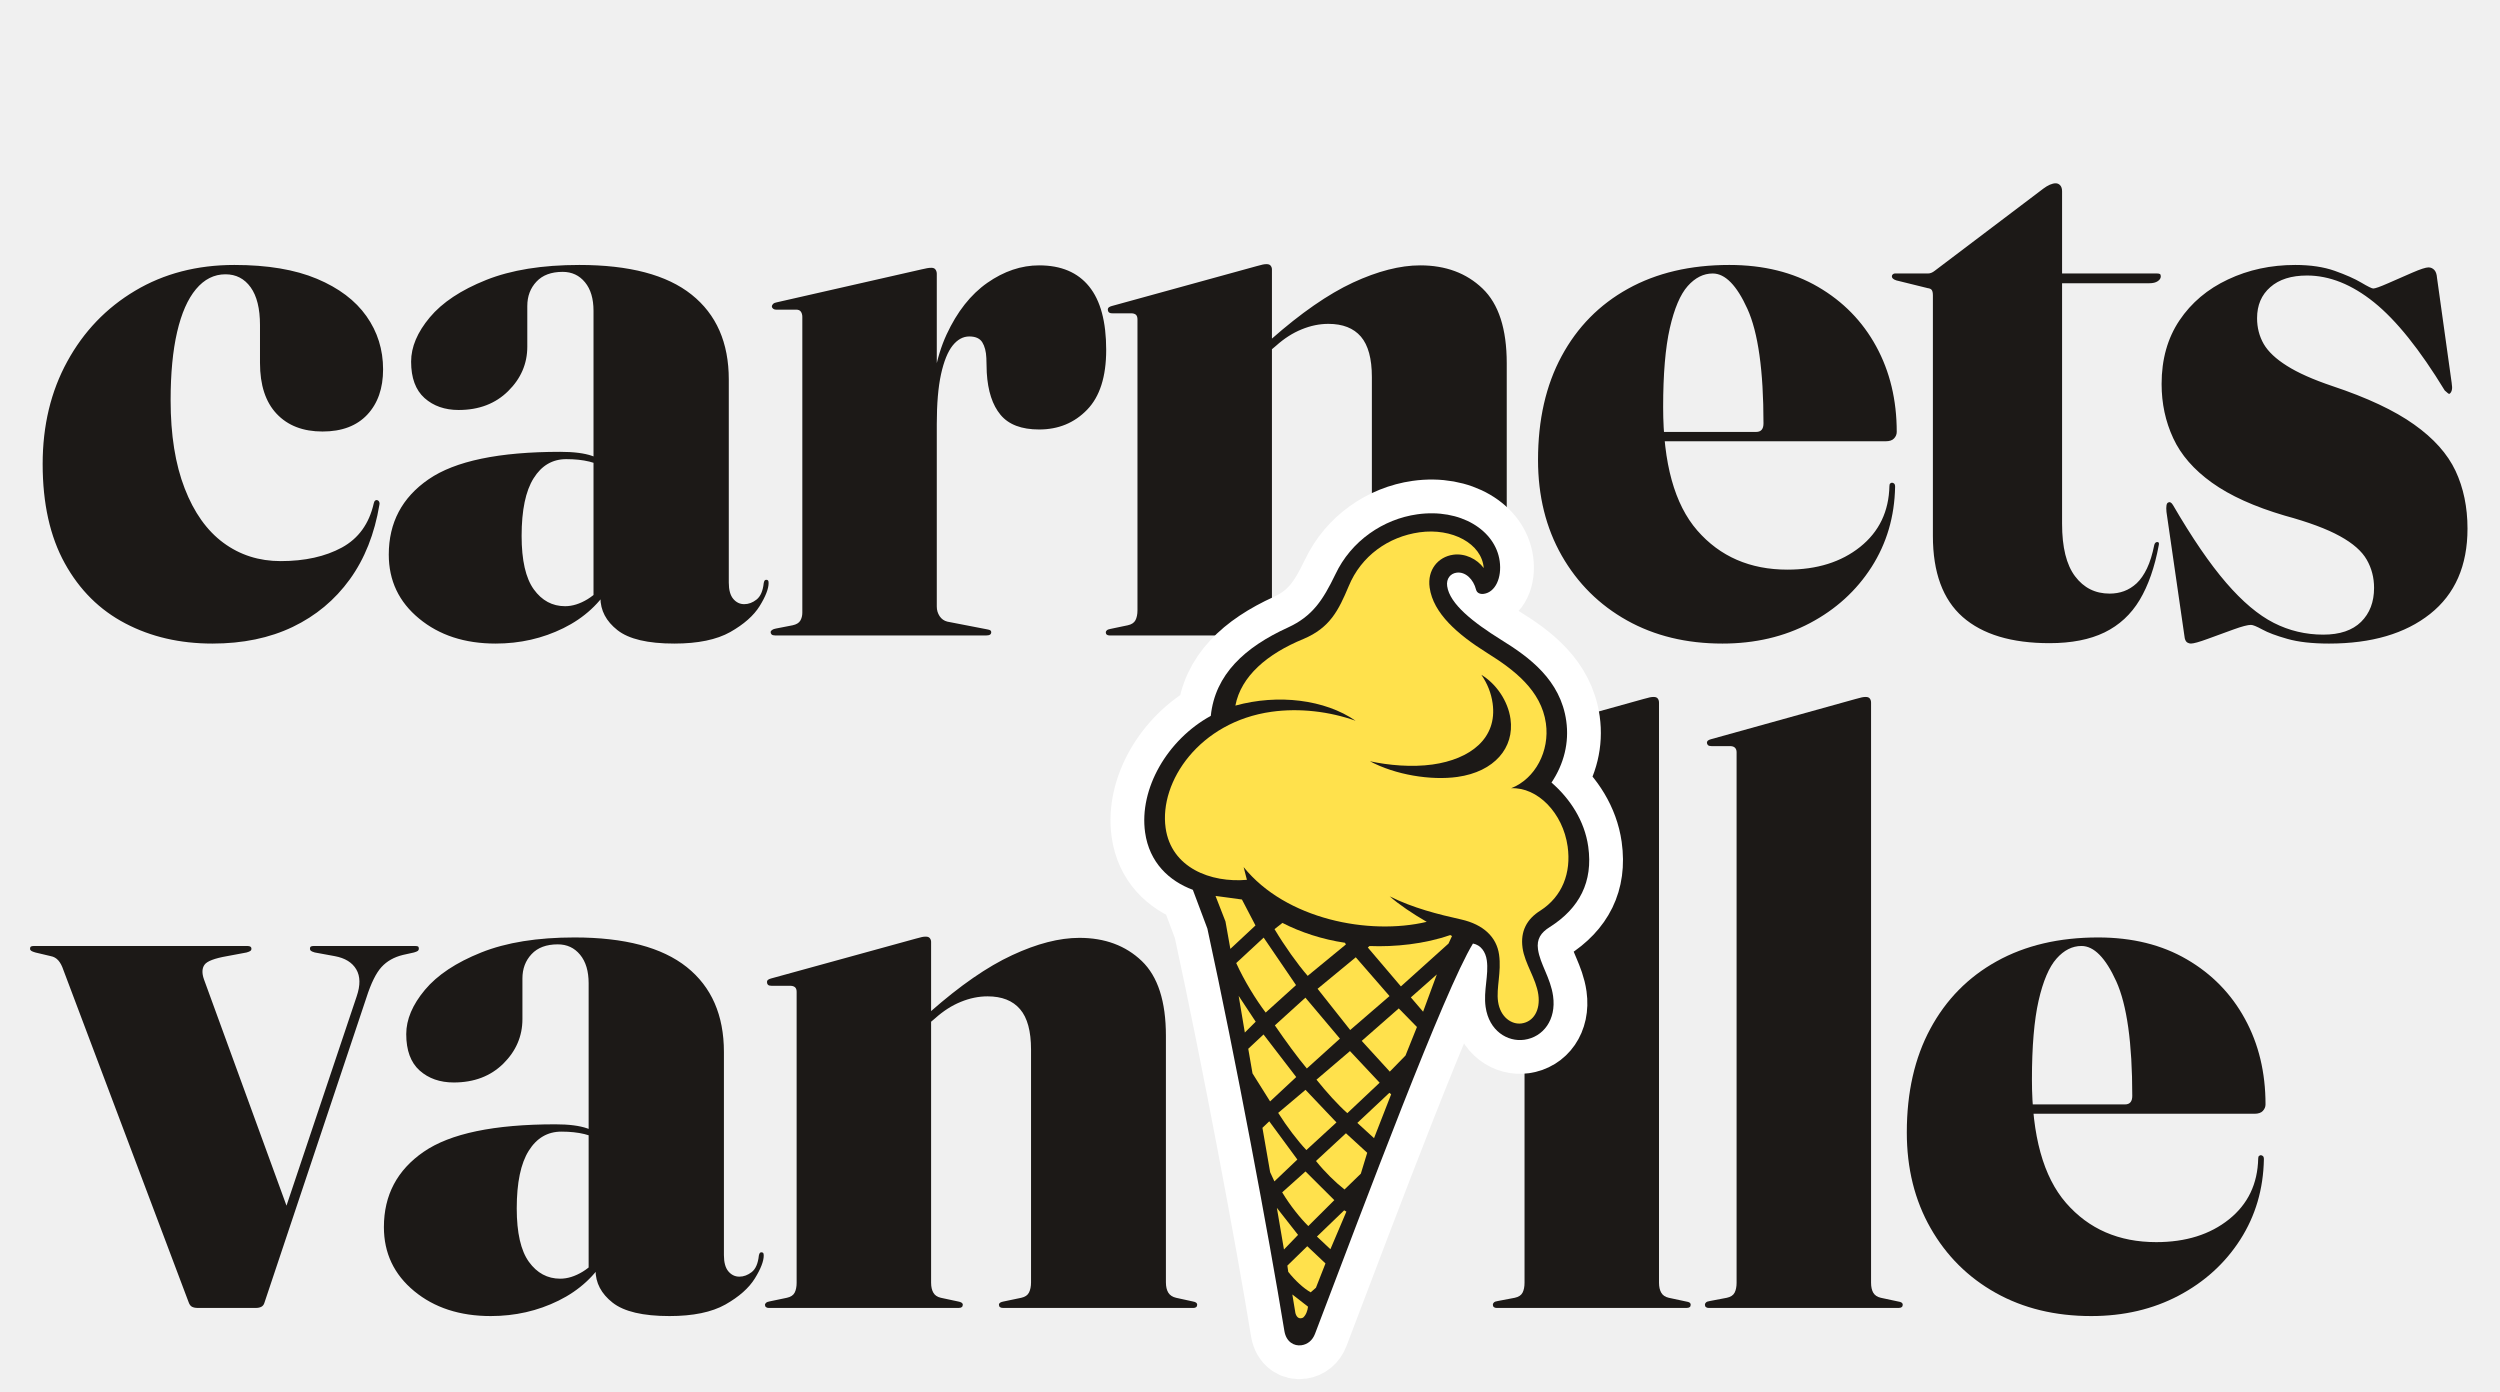
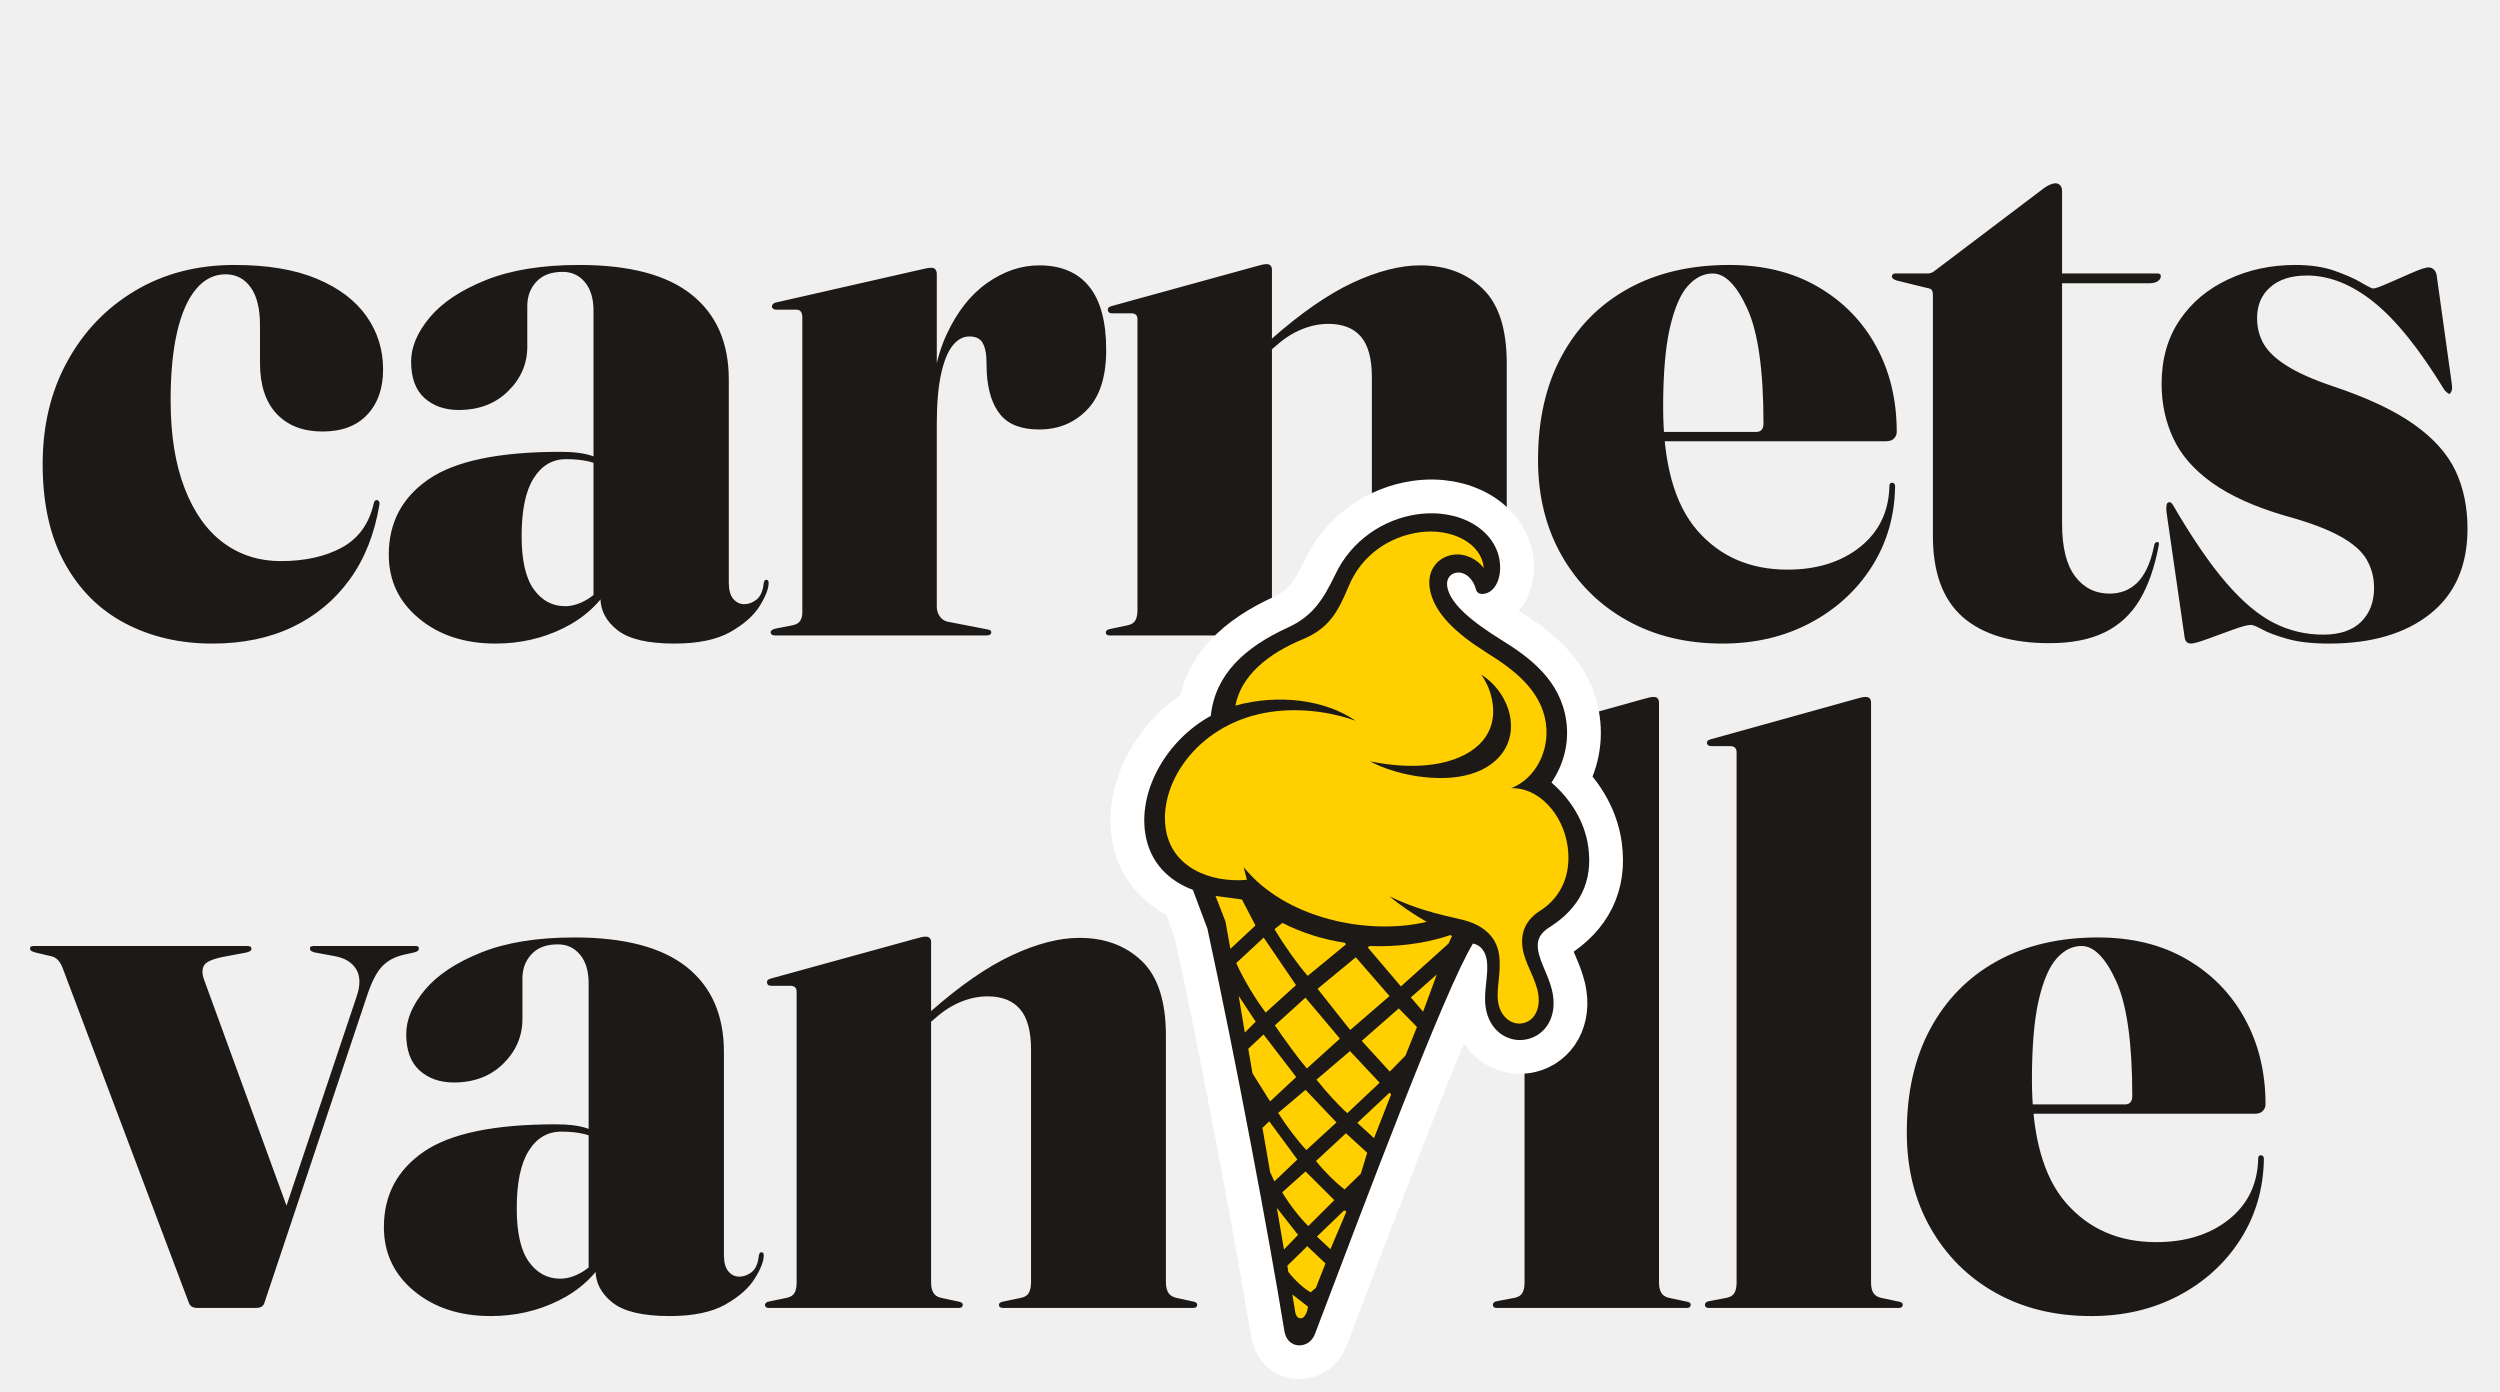
<svg xmlns="http://www.w3.org/2000/svg" width="1231" height="685" viewBox="-4.0 -3.0 307.7 171.2" fill="none">
  <path d="M43.15 42.45Q43.15 45.95 41.2 48.03Q39.25 50.1 35.7 50.1Q32.1 50.1 30.05 47.92Q28 45.75 28 41.65V37Q28 33.95 26.85 32.35Q25.7 30.75 23.75 30.75Q21.65 30.75 20.12 32.58Q18.6 34.4 17.8 37.85Q17 41.3 17 46.25Q17 52.65 18.73 57.1Q20.45 61.55 23.5 63.8Q26.55 66.05 30.55 66.05Q35 66.05 38.08 64.38Q41.15 62.7 42 58.95Q42.05 58.7 42.18 58.6Q42.3 58.5 42.45 58.55Q42.6 58.6 42.67 58.75Q42.75 58.9 42.7 59.1Q41.8 64.5 39.05 68.3Q36.3 72.1 32.03 74.15Q27.75 76.2 22.15 76.2Q16.15 76.2 11.43 73.72Q6.7 71.25 3.98 66.33Q1.25 61.4 1.25 54.1Q1.25 47 4.28 41.48Q7.3 35.95 12.62 32.78Q17.95 29.6 24.85 29.6Q30.95 29.6 35 31.3Q39.05 33 41.1 35.9Q43.15 38.8 43.15 42.45ZM69.9 70.55V69.9L69.05 70.7V35.25Q69.05 33 68 31.73Q66.95 30.45 65.25 30.45Q63.15 30.45 62.03 31.65Q60.9 32.85 60.9 34.65V39.65Q60.9 42.8 58.55 45.12Q56.2 47.45 52.45 47.45Q49.9 47.45 48.25 45.98Q46.6 44.5 46.6 41.5Q46.6 38.8 48.9 36.05Q51.2 33.3 55.83 31.45Q60.45 29.6 67.3 29.6Q76.55 29.6 81.12 33.25Q85.7 36.9 85.7 43.7V68.7Q85.7 70.05 86.25 70.7Q86.8 71.35 87.6 71.35Q88.4 71.35 89.12 70.78Q89.85 70.2 90 68.75Q90.05 68.5 90.12 68.43Q90.2 68.35 90.3 68.35Q90.45 68.35 90.53 68.43Q90.6 68.5 90.6 68.75Q90.6 69.8 89.5 71.58Q88.4 73.35 85.88 74.78Q83.35 76.2 79 76.2Q74.1 76.2 72 74.55Q69.9 72.9 69.9 70.55ZM43.85 65.25Q43.85 59.35 48.75 55.98Q53.65 52.6 64.95 52.6Q67.45 52.6 68.88 53.1Q70.3 53.6 71.55 54.45L71.1 54.85Q69.75 54.1 68.53 53.8Q67.3 53.5 65.7 53.5Q63.15 53.5 61.68 55.85Q60.2 58.2 60.2 62.95Q60.2 67.45 61.7 69.53Q63.2 71.6 65.55 71.6Q66.9 71.6 68.33 70.73Q69.75 69.85 70.6 68.45L71.25 68.85Q69.2 72.4 65.35 74.3Q61.5 76.2 57 76.2Q51.3 76.2 47.58 73.12Q43.85 70.05 43.85 65.25ZM110.55 48.7Q110.55 42.4 112.5 38.17Q114.45 33.95 117.52 31.8Q120.6 29.65 123.9 29.65Q127.95 29.65 130.05 32.25Q132.15 34.85 132.15 40.05Q132.15 45 129.8 47.42Q127.45 49.85 123.9 49.85Q120.65 49.85 119.15 48.05Q117.65 46.25 117.45 42.85L117.4 41.05Q117.35 39.85 116.9 39.12Q116.45 38.4 115.3 38.4Q114.15 38.4 113.25 39.52Q112.35 40.65 111.82 43.05Q111.3 45.45 111.3 49.15ZM111.3 30.7V46.4V71.65Q111.3 72.3 111.65 72.83Q112 73.35 112.6 73.5L117.5 74.45Q117.8 74.5 117.9 74.58Q118 74.65 118 74.8Q118 75 117.85 75.1Q117.7 75.2 117.4 75.2H91.4Q91.1 75.2 90.97 75.08Q90.85 74.95 90.85 74.8Q90.85 74.65 91.02 74.53Q91.2 74.4 91.5 74.35L93.55 73.95Q94.25 73.8 94.5 73.38Q94.75 72.95 94.75 72.4V36Q94.75 35.6 94.57 35.35Q94.4 35.1 94 35.1H91.5Q91.3 35.1 91.15 34.98Q91 34.85 91 34.7Q91 34.55 91.15 34.4Q91.3 34.25 91.6 34.2L109.4 30.15Q109.85 30.05 110.1 30Q110.35 29.95 110.65 29.95Q111 29.95 111.15 30.18Q111.3 30.4 111.3 30.7ZM152.55 30.15V72.1Q152.55 72.85 152.82 73.33Q153.1 73.8 153.75 73.95L155.85 74.4Q156.45 74.5 156.45 74.8Q156.45 75.2 155.95 75.2H132.55Q132.35 75.2 132.22 75.1Q132.1 75 132.1 74.8Q132.1 74.7 132.22 74.58Q132.35 74.45 132.65 74.4L134.8 73.95Q135.5 73.8 135.75 73.33Q136 72.85 136 72.1V36.3Q136 35.9 135.8 35.72Q135.6 35.55 135.2 35.55H132.9Q132.6 35.55 132.47 35.42Q132.35 35.3 132.35 35.1Q132.35 34.9 132.5 34.8Q132.65 34.7 132.85 34.65L150.65 29.75Q151.2 29.6 151.42 29.55Q151.65 29.5 151.9 29.5Q152.25 29.5 152.4 29.7Q152.55 29.9 152.55 30.15ZM151.15 41.15 150.5 40.45 152.45 38.75Q157.95 33.9 162.52 31.77Q167.1 29.65 170.8 29.65Q175.5 29.65 178.47 32.5Q181.45 35.35 181.45 41.7V72.05Q181.45 72.85 181.75 73.33Q182.05 73.8 182.7 73.95L184.75 74.4Q185.05 74.45 185.17 74.55Q185.3 74.65 185.3 74.8Q185.3 75 185.17 75.1Q185.05 75.2 184.85 75.2H161.4Q160.9 75.2 160.9 74.8Q160.9 74.5 161.5 74.4L163.65 73.95Q164.35 73.8 164.6 73.3Q164.85 72.8 164.85 72.05V43.4Q164.85 40 163.5 38.42Q162.15 36.85 159.5 36.85Q157.85 36.85 156.2 37.53Q154.55 38.2 153.05 39.55ZM229.45 50.15Q229.45 50.6 229.12 50.95Q228.8 51.3 228.1 51.3H196.9V50.15H212.15Q213.05 50.15 213.05 49.1Q213.05 39.35 211.07 35Q209.1 30.65 206.8 30.65Q205.1 30.65 203.72 32.2Q202.35 33.75 201.52 37.38Q200.7 41 200.7 47.1Q200.7 57.45 204.9 62.28Q209.1 67.1 216 67.1Q221.45 67.1 224.95 64.3Q228.45 61.5 228.55 56.8Q228.55 56.55 228.67 56.48Q228.8 56.4 228.85 56.4Q229 56.4 229.12 56.5Q229.25 56.6 229.25 56.9Q229.15 62.4 226.35 66.78Q223.55 71.15 218.77 73.68Q214 76.2 208 76.2Q201.35 76.2 196.25 73.35Q191.15 70.5 188.22 65.38Q185.3 60.25 185.3 53.6Q185.3 46.2 188.2 40.83Q191.1 35.45 196.37 32.53Q201.65 29.6 208.85 29.6Q215.15 29.6 219.77 32.3Q224.4 35 226.92 39.62Q229.45 44.25 229.45 50.15ZM233.25 32.45 229.4 31.5Q229.1 31.4 228.97 31.27Q228.85 31.15 228.85 31Q228.85 30.85 228.97 30.75Q229.1 30.65 229.2 30.65H233.3Q233.5 30.65 233.7 30.57Q233.9 30.5 234.15 30.3L247.5 20.2Q247.9 19.9 248.3 19.72Q248.7 19.55 249 19.55Q249.35 19.55 249.57 19.8Q249.8 20.05 249.8 20.55V61.45Q249.8 65.8 251.4 67.92Q253 70.05 255.65 70.05Q256.6 70.05 257.42 69.75Q258.25 69.45 258.98 68.78Q259.7 68.1 260.25 66.95Q260.8 65.8 261.15 64.05Q261.25 63.7 261.52 63.7Q261.8 63.7 261.7 64.1Q260.95 68.15 259.35 70.83Q257.75 73.5 255.02 74.83Q252.3 76.15 248.25 76.15Q241.25 76.15 237.57 72.93Q233.9 69.7 233.9 62.95V33.35Q233.9 32.9 233.77 32.7Q233.65 32.5 233.25 32.45ZM245 31.85 245.55 30.65H261.5Q261.75 30.65 261.85 30.72Q261.95 30.8 261.95 31Q261.95 31.35 261.57 31.6Q261.2 31.85 260.55 31.85ZM279.95 30.9Q277.05 30.9 275.43 32.33Q273.8 33.75 273.8 36.15Q273.8 37.9 274.62 39.33Q275.45 40.75 277.48 42.02Q279.5 43.3 283.05 44.5Q289.5 46.65 293.12 49.23Q296.75 51.8 298.23 54.95Q299.7 58.1 299.7 62.05Q299.7 68.9 295.1 72.55Q290.5 76.2 282.65 76.2Q279.55 76.2 277.52 75.62Q275.5 75.05 274.45 74.47Q273.4 73.9 273.05 73.9Q272.45 73.9 270.88 74.47Q269.3 75.05 267.73 75.62Q266.15 76.2 265.65 76.2Q265.45 76.2 265.23 76.08Q265 75.95 264.9 75.55L262.65 60Q262.6 59.5 262.65 59.2Q262.7 58.9 262.85 58.85Q263 58.75 263.15 58.83Q263.3 58.9 263.45 59.15Q267 65.25 270 68.72Q273 72.2 275.85 73.65Q278.7 75.1 281.95 75.1Q285 75.1 286.6 73.53Q288.2 71.95 288.2 69.35Q288.2 67.45 287.3 65.88Q286.4 64.3 284 62.98Q281.6 61.65 277.2 60.45Q271.6 58.8 268.25 56.4Q264.9 54 263.48 50.92Q262.05 47.85 262.05 44.25Q262.05 39.7 264.25 36.42Q266.45 33.15 270.23 31.38Q274 29.6 278.5 29.6Q281.3 29.6 283.35 30.32Q285.4 31.05 286.62 31.77Q287.85 32.5 288.1 32.5Q288.45 32.5 289.93 31.85Q291.4 31.2 292.9 30.55Q294.4 29.9 294.9 29.9Q295.3 29.9 295.6 30.2Q295.9 30.5 295.95 31.2L297.75 44.1Q297.85 44.7 297.77 45Q297.7 45.3 297.5 45.45Q297.4 45.5 297.28 45.38Q297.15 45.25 296.9 45.05Q292.3 37.5 288.2 34.2Q284.1 30.9 279.95 30.9Z" fill="#1C1917" />
  <path d="M27.5 157.97H20.35Q19.9 157.97 19.62 157.82Q19.35 157.67 19.2 157.22L3.8 116.37Q3.55 115.62 3.18 115.2Q2.8 114.77 2.25 114.67L0.35 114.22Q0 114.12 -0.15 114.02Q-0.3 113.92 -0.3 113.77Q-0.3 113.52 -0.15 113.47Q0 113.42 0.2 113.42H26.45Q26.95 113.42 26.95 113.77Q26.95 113.92 26.83 114.02Q26.7 114.12 26.35 114.22L23.95 114.67Q21.65 115.07 21.18 115.72Q20.7 116.37 21.1 117.52L31.75 146.72L28.5 153.62L39.9 119.62Q40.6 117.57 39.85 116.3Q39.1 115.02 37.2 114.67L34.75 114.22Q34.4 114.12 34.27 114.02Q34.15 113.92 34.15 113.77Q34.15 113.52 34.3 113.47Q34.45 113.42 34.65 113.42H47.05Q47.3 113.42 47.43 113.47Q47.55 113.52 47.55 113.77Q47.55 113.92 47.43 114.02Q47.3 114.12 46.95 114.22L45.6 114.52Q43.95 114.92 42.95 116.02Q41.95 117.12 41.1 119.77L28.55 157.32Q28.45 157.67 28.18 157.82Q27.9 157.97 27.5 157.97ZM69.3 153.32V152.67L68.45 153.47V118.02Q68.45 115.77 67.4 114.5Q66.35 113.22 64.65 113.22Q62.55 113.22 61.43 114.42Q60.3 115.62 60.3 117.42V122.42Q60.3 125.57 57.95 127.9Q55.6 130.22 51.85 130.22Q49.3 130.22 47.65 128.75Q46 127.27 46 124.27Q46 121.57 48.3 118.82Q50.6 116.07 55.23 114.22Q59.85 112.37 66.7 112.37Q75.95 112.37 80.53 116.02Q85.1 119.67 85.1 126.47V151.47Q85.1 152.82 85.65 153.47Q86.2 154.12 87 154.12Q87.8 154.12 88.53 153.55Q89.25 152.97 89.4 151.52Q89.45 151.27 89.53 151.2Q89.6 151.12 89.7 151.12Q89.85 151.12 89.93 151.2Q90 151.27 90 151.52Q90 152.57 88.9 154.35Q87.8 156.12 85.28 157.55Q82.75 158.97 78.4 158.97Q73.5 158.97 71.4 157.32Q69.3 155.67 69.3 153.32ZM43.25 148.02Q43.25 142.12 48.15 138.75Q53.05 135.37 64.35 135.37Q66.85 135.37 68.28 135.87Q69.7 136.37 70.95 137.22L70.5 137.62Q69.15 136.87 67.93 136.57Q66.7 136.27 65.1 136.27Q62.55 136.27 61.08 138.62Q59.6 140.97 59.6 145.72Q59.6 150.22 61.1 152.3Q62.6 154.37 64.95 154.37Q66.3 154.37 67.73 153.5Q69.15 152.62 70 151.22L70.65 151.62Q68.6 155.17 64.75 157.07Q60.9 158.97 56.4 158.97Q50.7 158.97 46.98 155.9Q43.25 152.82 43.25 148.02ZM110.6 112.92V154.87Q110.6 155.62 110.88 156.1Q111.15 156.57 111.8 156.72L113.9 157.17Q114.5 157.27 114.5 157.57Q114.5 157.97 114 157.97H90.6Q90.4 157.97 90.28 157.87Q90.15 157.77 90.15 157.57Q90.15 157.47 90.28 157.35Q90.4 157.22 90.7 157.17L92.85 156.72Q93.55 156.57 93.8 156.1Q94.05 155.62 94.05 154.87V119.07Q94.05 118.67 93.85 118.5Q93.65 118.32 93.25 118.32H90.95Q90.65 118.32 90.53 118.2Q90.4 118.07 90.4 117.87Q90.4 117.67 90.55 117.57Q90.7 117.47 90.9 117.42L108.7 112.52Q109.25 112.37 109.47 112.32Q109.7 112.27 109.95 112.27Q110.3 112.27 110.45 112.47Q110.6 112.67 110.6 112.92ZM109.2 123.92 108.55 123.22 110.5 121.52Q116 116.67 120.58 114.55Q125.15 112.42 128.85 112.42Q133.55 112.42 136.53 115.27Q139.5 118.12 139.5 124.47V154.82Q139.5 155.62 139.8 156.1Q140.1 156.57 140.75 156.72L142.8 157.17Q143.1 157.22 143.22 157.32Q143.35 157.42 143.35 157.57Q143.35 157.77 143.22 157.87Q143.1 157.97 142.9 157.97H119.45Q118.95 157.97 118.95 157.57Q118.95 157.27 119.55 157.17L121.7 156.72Q122.4 156.57 122.65 156.07Q122.9 155.57 122.9 154.82V126.17Q122.9 122.77 121.55 121.2Q120.2 119.62 117.55 119.62Q115.9 119.62 114.25 120.3Q112.6 120.97 111.1 122.32Z" fill="#1C1917" />
  <path d="M200.19 83.47V154.87Q200.19 155.62 200.47 156.1Q200.74 156.57 201.39 156.72L203.49 157.17Q203.84 157.22 203.97 157.32Q204.09 157.42 204.09 157.57Q204.09 157.77 203.97 157.87Q203.84 157.97 203.59 157.97H180.19Q179.99 157.97 179.87 157.87Q179.74 157.77 179.74 157.57Q179.74 157.42 179.87 157.3Q179.99 157.17 180.34 157.12L182.44 156.72Q183.14 156.57 183.39 156.1Q183.64 155.62 183.64 154.87V89.57Q183.64 89.22 183.44 89.02Q183.24 88.82 182.84 88.82H180.54Q180.24 88.82 180.12 88.7Q179.99 88.57 179.99 88.42Q179.99 88.22 180.14 88.12Q180.29 88.02 180.49 87.97L198.29 83.02Q198.84 82.87 199.06 82.82Q199.29 82.77 199.54 82.77Q199.89 82.77 200.04 82.97Q200.19 83.17 200.19 83.47ZM226.29 83.47V154.87Q226.29 155.62 226.56 156.1Q226.84 156.57 227.49 156.72L229.59 157.17Q229.94 157.22 230.06 157.32Q230.19 157.42 230.19 157.57Q230.19 157.77 230.06 157.87Q229.94 157.97 229.69 157.97H206.29Q206.09 157.97 205.97 157.87Q205.84 157.77 205.84 157.57Q205.84 157.42 205.97 157.3Q206.09 157.17 206.44 157.12L208.54 156.72Q209.24 156.57 209.49 156.1Q209.74 155.62 209.74 154.87V89.57Q209.74 89.22 209.54 89.02Q209.34 88.82 208.94 88.82H206.64Q206.34 88.82 206.22 88.7Q206.09 88.57 206.09 88.42Q206.09 88.22 206.24 88.12Q206.39 88.02 206.59 87.97L224.39 83.02Q224.94 82.87 225.16 82.82Q225.39 82.77 225.64 82.77Q225.99 82.77 226.14 82.97Q226.29 83.17 226.29 83.47ZM274.84 132.92Q274.84 133.37 274.51 133.72Q274.19 134.07 273.49 134.07H242.29V132.92H257.54Q258.44 132.92 258.44 131.87Q258.44 122.12 256.47 117.77Q254.49 113.42 252.19 113.42Q250.49 113.42 249.12 114.97Q247.74 116.52 246.91 120.15Q246.09 123.77 246.09 129.87Q246.09 140.22 250.29 145.05Q254.49 149.87 261.39 149.87Q266.84 149.87 270.34 147.07Q273.84 144.27 273.94 139.57Q273.94 139.32 274.06 139.25Q274.19 139.17 274.24 139.17Q274.39 139.17 274.51 139.27Q274.64 139.37 274.64 139.67Q274.54 145.17 271.74 149.55Q268.94 153.92 264.16 156.45Q259.39 158.97 253.39 158.97Q246.74 158.97 241.64 156.12Q236.54 153.27 233.62 148.15Q230.69 143.02 230.69 136.37Q230.69 128.97 233.59 123.6Q236.49 118.22 241.76 115.3Q247.04 112.37 254.24 112.37Q260.54 112.37 265.16 115.07Q269.79 117.77 272.31 122.4Q274.84 127.02 274.84 132.92Z" fill="#1C1917" />
  <g transform="translate(156.46 160.20) scale(1.3854) rotate(-8) translate(-29.2 -74.2)">
    <path d="m57.72 29.45c1.33-1.49 2.06-3.3 2.06-5.24 0-3.67-2.46-6.06-4.71-7.93-2.26-1.89-4.1-3.8-4.1-5.4 0-0.68 0.45-1.07 0.99-1.07 0.79 0 1.41 0.78 1.51 1.75 0.04 0.3 0.31 0.45 0.63 0.45 1.03 0 1.8-1.19 1.8-2.69 0-2.78-2.81-5.13-6.67-5.13-3.06 0-6.15 1.52-7.95 4.27-1.42 2.12-2.53 3.4-4.83 4.09-4.02 1.19-6.99 3.22-7.88 6.82-4.1 1.55-7.22 5.51-7.22 9.44 0 2.7 1.51 4.57 3.49 5.64l0.8 3.59c0.88 11.81 1.61 27.77 1.8 36.37 0.03 0.98 0.67 1.45 1.32 1.45 0.55 0 1.03-0.28 1.34-0.84 6.01-10.92 15.63-28.62 18.72-32.38 0.68 0.23 1.01 0.89 1.01 1.65 0 1.33-0.68 2.62-0.68 4.08 0 2.16 1.5 3.37 3 3.37 1.69 0 3.07-1.36 3.07-3.49 0-1.64-0.75-2.96-0.75-4.3 0-0.91 0.45-1.43 1.31-1.81 2.85-1.29 4.38-3.45 4.38-6.6 0-2.33-1.02-4.46-2.44-6.09z" fill="#FFFFFF" stroke="#FFFFFF" stroke-width="6" stroke-linejoin="round" />
    <path d="m57.72 29.45c1.33-1.49 2.06-3.3 2.06-5.24 0-3.67-2.46-6.06-4.71-7.93-2.26-1.89-4.1-3.8-4.1-5.4 0-0.68 0.45-1.07 0.99-1.07 0.79 0 1.41 0.78 1.51 1.75 0.04 0.3 0.31 0.45 0.63 0.45 1.03 0 1.8-1.19 1.8-2.69 0-2.78-2.81-5.13-6.67-5.13-3.06 0-6.15 1.52-7.95 4.27-1.42 2.12-2.53 3.4-4.83 4.09-4.02 1.19-6.99 3.22-7.88 6.82-4.1 1.55-7.22 5.51-7.22 9.44 0 2.7 1.51 4.57 3.49 5.64l0.8 3.59c0.88 11.81 1.61 27.77 1.8 36.37 0.03 0.98 0.67 1.45 1.32 1.45 0.55 0 1.03-0.28 1.34-0.84 6.01-10.92 15.63-28.62 18.72-32.38 0.68 0.23 1.01 0.89 1.01 1.65 0 1.33-0.68 2.62-0.68 4.08 0 2.16 1.5 3.37 3 3.37 1.69 0 3.07-1.36 3.07-3.49 0-1.64-0.75-2.96-0.75-4.3 0-0.91 0.45-1.43 1.31-1.81 2.85-1.29 4.38-3.45 4.38-6.6 0-2.33-1.02-4.46-2.44-6.09z" fill="#1C1917" />
-     <path d="m54.1 29.45c2.25-0.54 3.86-2.8 3.86-5.28 0-2.95-2.13-5.1-4.29-6.91-2.38-2-4.26-4.16-4.26-6.47 0-1.6 1.13-2.6 2.48-2.6 1.05 0 2.04 0.66 2.52 1.55 0.14-2.18-2.29-3.94-5.21-3.94-2.78 0-5.42 1.35-6.89 3.86-1.2 2.01-2.16 3.43-4.64 4.09-3.37 0.86-5.95 2.5-6.81 5.02 3.9-0.51 7.95 0.57 10.39 2.82-2.18-1.14-4.78-1.83-7.29-1.83-6.46 0-10.75 4.75-10.75 8.91 0 3.58 3.29 5.4 6.51 5.57l-0.13-1.16c3.07 5.13 10.2 7.57 15.43 7.08-1.12-0.87-2.25-1.89-2.94-2.7 1.89 1.31 4.06 2.19 6.01 2.92 1.87 0.71 2.89 1.97 2.89 3.56 0 1.57-0.67 2.9-0.67 4.11 0 1.42 0.92 2.22 1.8 2.22 1.08 0 1.83-0.94 1.83-2.33 0-1.45-0.81-2.87-0.81-4.3 0-1.5 0.74-2.49 2.02-3.06 2.11-0.97 3.2-2.94 3.2-5.31 0-3-1.91-5.6-4.25-5.82z" fill="#FFE14C" />
+     <path d="m54.1 29.45c2.25-0.54 3.86-2.8 3.86-5.28 0-2.95-2.13-5.1-4.29-6.91-2.38-2-4.26-4.16-4.26-6.47 0-1.6 1.13-2.6 2.48-2.6 1.05 0 2.04 0.66 2.52 1.55 0.14-2.18-2.29-3.94-5.21-3.94-2.78 0-5.42 1.35-6.89 3.86-1.2 2.01-2.16 3.43-4.64 4.09-3.37 0.86-5.95 2.5-6.81 5.02 3.9-0.51 7.95 0.57 10.39 2.82-2.18-1.14-4.78-1.83-7.29-1.83-6.46 0-10.75 4.75-10.75 8.91 0 3.58 3.29 5.4 6.51 5.57l-0.13-1.16c3.07 5.13 10.2 7.57 15.43 7.08-1.12-0.87-2.25-1.89-2.94-2.7 1.89 1.31 4.06 2.19 6.01 2.92 1.87 0.71 2.89 1.97 2.89 3.56 0 1.57-0.67 2.9-0.67 4.11 0 1.42 0.92 2.22 1.8 2.22 1.08 0 1.83-0.94 1.83-2.33 0-1.45-0.81-2.87-0.81-4.3 0-1.5 0.74-2.49 2.02-3.06 2.11-0.97 3.2-2.94 3.2-5.31 0-3-1.91-5.6-4.25-5.82z" fill="#FFCF00" />
    <path d="m52.88 19.1c0.43 0.86 0.64 1.74 0.64 2.65 0 3.15-2.67 4.64-6.04 4.64-1.87 0-3.9-0.48-5.47-1.06 2.06 1.51 5.13 2.46 7.5 2.46 3.33 0 5.39-1.87 5.39-4.45 0-1.61-0.82-3.26-2.02-4.24z" fill="#1C1917" />
-     <path d="m26.76 35.27 0.56 2.37 0.09 2.47 2.5-1.75-0.87-2.45-2.28-0.64z" fill="#FFE14C" />
-     <path d="m30.48 39.53-2.73 1.9c0.49 1.66 1.27 3.44 1.98 4.72l3.01-2.04-2.26-4.58z" fill="#FFE14C" />
-     <path d="m32.31 38.47-0.77 0.45c0.68 1.61 1.58 3.35 2.34 4.52l3.75-2.29-0.06-0.16c-1.94-0.57-3.77-1.47-5.26-2.52z" fill="#FFE14C" />
-     <path d="m38.34 42.4-3.75 2.3 2.36 4.03 3.88-2.5-2.49-3.83z" fill="#FFE14C" />
-     <path d="m46.92 41.61c-2.32 0.48-5.07 0.37-7.23-0.03l-0.17 0.11 2.43 3.83 4.72-3.18 0.4-0.62-0.15-0.11z" fill="#FFE14C" />
-     <path d="m33.41 45.33-3.03 2.06c0.75 1.51 1.6 3.1 2.28 4.19l3.28-2.22-2.53-4.03z" fill="#FFE14C" />
-     <path d="m41.49 47.43-3.66 2.4 2.09 3.05 1.58-1.22 1.36-2.37-1.37-1.86z" fill="#FFE14C" />
-     <path d="m36.67 50.58-3.3 2.1c0.74 1.24 1.56 2.46 2.3 3.33l3.22-2.28-2.22-3.15z" fill="#FFE14C" />
-     <path d="m32.28 53.44-2.69 1.69c0.6 1.33 1.35 2.67 2.02 3.62l2.99-2.06-2.32-3.25z" fill="#FFE14C" />
-     <path d="m29.27 48.05-1.52 1.07 0.07 2.22 1.2 2.68 2.6-1.82-2.35-4.15z" fill="#FFE14C" />
-     <path d="m27.56 44.35 0.09 3.3 1.09-0.82-1.18-2.48z" fill="#FFE14C" />
-     <path d="m28.7 55.76-0.68 0.49 0.13 4 0.26 0.86 2.29-1.64-2-3.71z" fill="#FFE14C" />
-     <path d="m31.27 60.62-2.31 1.55c0.54 1.27 1.27 2.49 1.88 3.29l2.61-1.96-2.18-2.88z" fill="#FFE14C" />
-     <path d="m35.3 57.76-2.98 2.07c0.66 1.11 1.48 2.16 2.16 2.86l1.63-1.19 0.82-1.76-1.63-1.98z" fill="#FFE14C" />
-     <path d="m39.62 54.74-3.19 2.25 1.28 1.55 2.05-3.65-0.14-0.15z" fill="#FFE14C" />
-     <path d="m34.19 64.52-2.72 1.97 1.03 1.28 1.87-3.11-0.18-0.14z" fill="#FFE14C" />
-     <path d="m30.5 67.22-1.99 1.46v0.56c0.51 0.87 1.15 1.64 1.72 2.08l0.52-0.34 1.14-2.02-1.39-1.74z" fill="#FFE14C" />
-     <path d="m28.3 63.47 0.11 3.75 1.42-1.11-1.53-2.64z" fill="#FFE14C" />
-     <path d="m28.59 71.28 0.04 1.68c0.06 0.46 0.32 0.59 0.62 0.49 0.28-0.18 0.47-0.53 0.57-0.9l-1.23-1.27z" fill="#FFE14C" />
-     <path d="m45.26 44.91-2.57 1.7 0.9 1.41 1.67-3.11z" fill="#FFE14C" />
+     <path d="m26.76 35.27 0.56 2.37 0.09 2.47 2.5-1.75-0.87-2.45-2.28-0.64z" fill="#FFCF00" />
+     <path d="m30.48 39.53-2.73 1.9c0.49 1.66 1.27 3.44 1.98 4.72l3.01-2.04-2.26-4.58z" fill="#FFCF00" />
+     <path d="m32.31 38.47-0.77 0.45c0.68 1.61 1.58 3.35 2.34 4.52l3.75-2.29-0.06-0.16c-1.94-0.57-3.77-1.47-5.26-2.52z" fill="#FFCF00" />
+     <path d="m38.34 42.4-3.75 2.3 2.36 4.03 3.88-2.5-2.49-3.83z" fill="#FFCF00" />
+     <path d="m46.92 41.61c-2.32 0.48-5.07 0.37-7.23-0.03l-0.17 0.11 2.43 3.83 4.72-3.18 0.4-0.62-0.15-0.11z" fill="#FFCF00" />
+     <path d="m33.41 45.33-3.03 2.06c0.75 1.51 1.6 3.1 2.28 4.19l3.28-2.22-2.53-4.03z" fill="#FFCF00" />
+     <path d="m41.49 47.43-3.66 2.4 2.09 3.05 1.58-1.22 1.36-2.37-1.37-1.86z" fill="#FFCF00" />
+     <path d="m36.67 50.58-3.3 2.1c0.74 1.24 1.56 2.46 2.3 3.33l3.22-2.28-2.22-3.15z" fill="#FFCF00" />
+     <path d="m32.28 53.44-2.69 1.69c0.6 1.33 1.35 2.67 2.02 3.62l2.99-2.06-2.32-3.25z" fill="#FFCF00" />
+     <path d="m29.27 48.05-1.52 1.07 0.07 2.22 1.2 2.68 2.6-1.82-2.35-4.15z" fill="#FFCF00" />
+     <path d="m27.56 44.35 0.09 3.3 1.09-0.82-1.18-2.48z" fill="#FFCF00" />
+     <path d="m28.7 55.76-0.68 0.49 0.13 4 0.26 0.86 2.29-1.64-2-3.71z" fill="#FFCF00" />
+     <path d="m31.27 60.62-2.31 1.55c0.54 1.27 1.27 2.49 1.88 3.29l2.61-1.96-2.18-2.88z" fill="#FFCF00" />
+     <path d="m35.3 57.76-2.98 2.07c0.66 1.11 1.48 2.16 2.16 2.86l1.63-1.19 0.82-1.76-1.63-1.98z" fill="#FFCF00" />
+     <path d="m39.62 54.74-3.19 2.25 1.28 1.55 2.05-3.65-0.14-0.15z" fill="#FFCF00" />
+     <path d="m34.19 64.52-2.72 1.97 1.03 1.28 1.87-3.11-0.18-0.14z" fill="#FFCF00" />
+     <path d="m30.5 67.22-1.99 1.46v0.56c0.51 0.87 1.15 1.64 1.72 2.08l0.52-0.34 1.14-2.02-1.39-1.74z" fill="#FFCF00" />
+     <path d="m28.3 63.47 0.11 3.75 1.42-1.11-1.53-2.64z" fill="#FFCF00" />
+     <path d="m28.59 71.28 0.04 1.68c0.06 0.46 0.32 0.59 0.62 0.49 0.28-0.18 0.47-0.53 0.57-0.9l-1.23-1.27z" fill="#FFCF00" />
+     <path d="m45.26 44.91-2.57 1.7 0.9 1.41 1.67-3.11z" fill="#FFCF00" />
  </g>
</svg>
